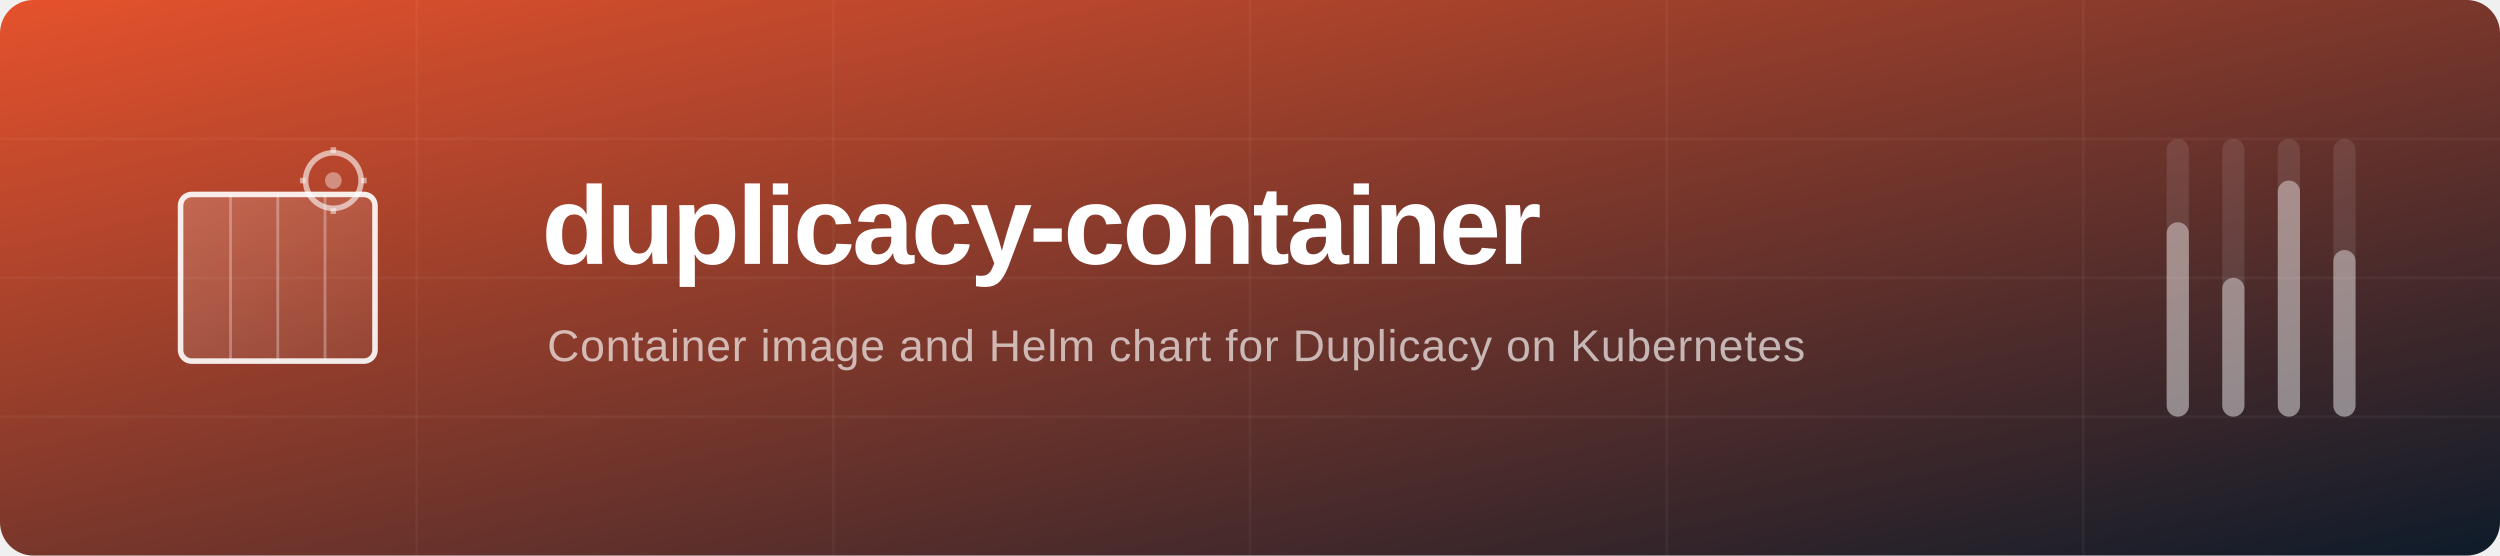
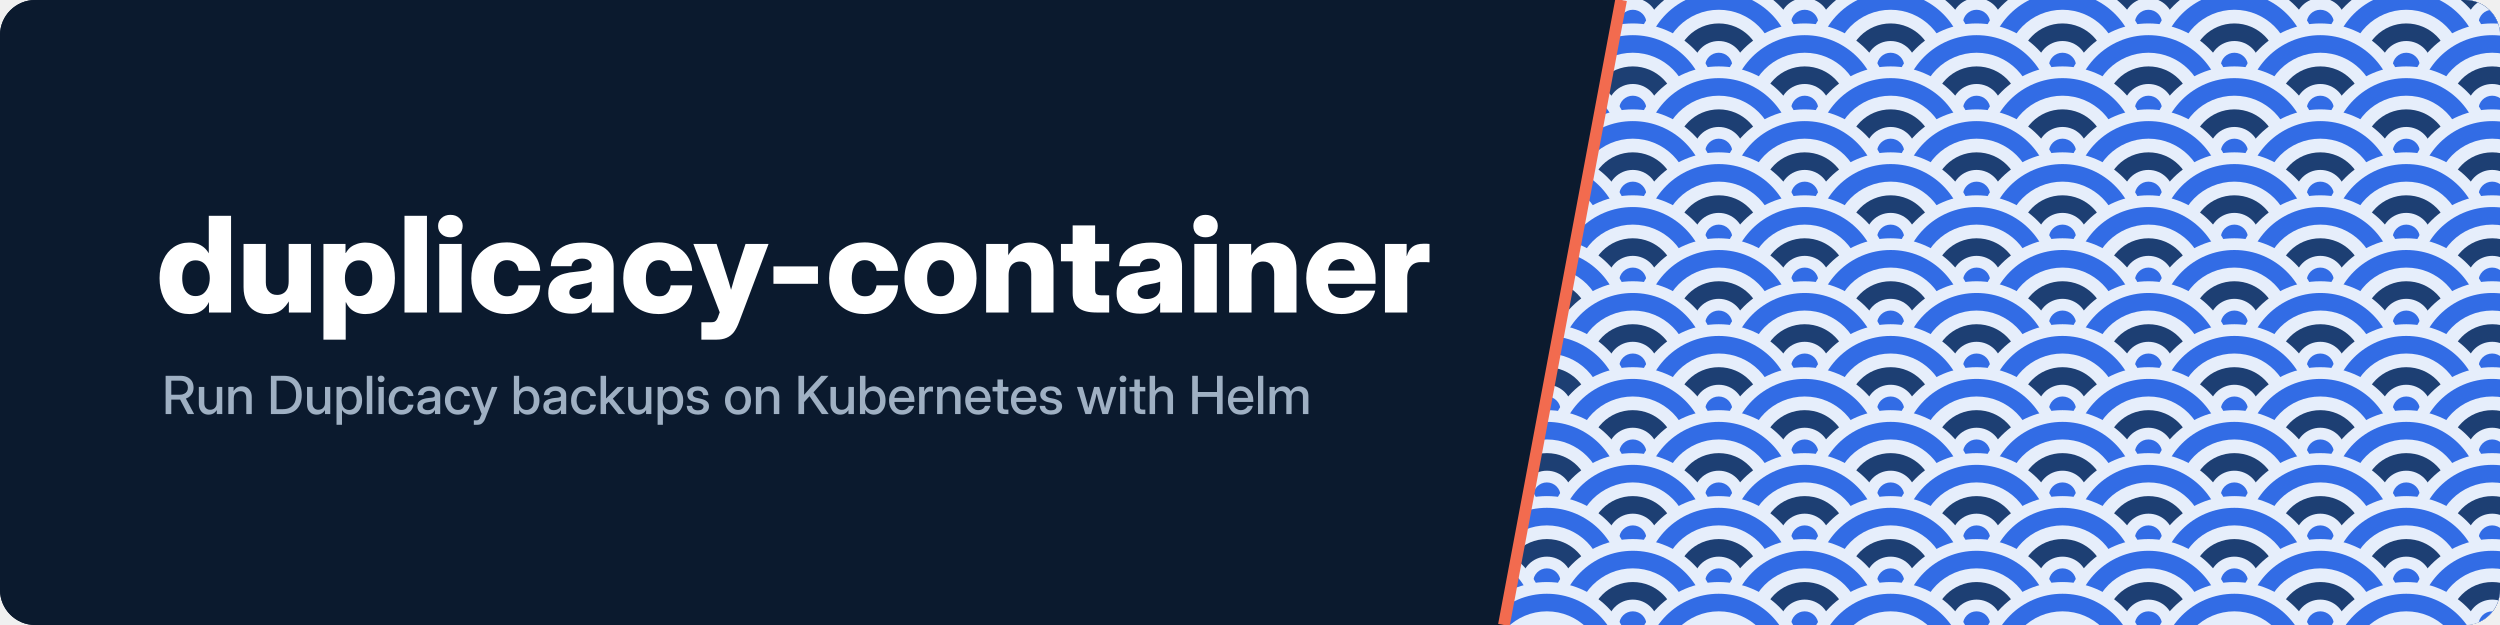
- <svg xmlns="http://www.w3.org/2000/svg" viewBox="0 0 900 200" width="900" height="200">
+ <svg xmlns="http://www.w3.org/2000/svg" viewBox="0 0 1280 320" width="1280" height="320" role="img" aria-label="duplicacy-container: a pattern of waves">
  <defs>
-     <linearGradient id="bg" x1="0%" y1="0%" x2="100%" y2="100%">
-       <stop offset="0%" stop-color="#E6522C" />
-       <stop offset="100%" stop-color="#0D1B2A" />
-     </linearGradient>
-     <linearGradient id="glow" x1="0%" y1="0%" x2="100%" y2="100%">
-       <stop offset="0%" stop-color="#ffffff" stop-opacity="0.2" />
-       <stop offset="100%" stop-color="#ffffff" stop-opacity="0.05" />
-     </linearGradient>
+     <clipPath id="k">
+       <rect width="1280" height="320" rx="18" />
+     </clipPath>
+     <g id="sc">
+       <circle r="44" fill="#E6EEFB" />
+       <circle r="38" fill="#326CE5" />
+       <circle r="29" fill="#E6EEFB" />
+       <circle r="22" fill="#1D3F73" />
+       <circle r="13" fill="#E6EEFB" />
+       <circle r="7" fill="#326CE5" />
+     </g>
  </defs>
-   <rect width="900" height="200" rx="12" fill="url(#bg)" />
-   <g stroke="#ffffff" stroke-opacity="0.04" stroke-width="1">
-     <line x1="0" y1="50" x2="900" y2="50" />
-     <line x1="0" y1="100" x2="900" y2="100" />
-     <line x1="0" y1="150" x2="900" y2="150" />
-     <line x1="150" y1="0" x2="150" y2="200" />
-     <line x1="300" y1="0" x2="300" y2="200" />
-     <line x1="450" y1="0" x2="450" y2="200" />
-     <line x1="600" y1="0" x2="600" y2="200" />
-     <line x1="750" y1="0" x2="750" y2="200" />
-   </g>
-   <g transform="translate(65, 50)">
-     <rect x="0" y="20" width="70" height="60" rx="4" fill="url(#glow)" stroke="#ffffff" stroke-width="2" opacity="0.9" />
-     <line x1="18" y1="20" x2="18" y2="80" stroke="#ffffff" stroke-width="1" opacity="0.3" />
-     <line x1="35" y1="20" x2="35" y2="80" stroke="#ffffff" stroke-width="1" opacity="0.3" />
-     <line x1="52" y1="20" x2="52" y2="80" stroke="#ffffff" stroke-width="1" opacity="0.3" />
-     <circle cx="55" cy="15" r="10" fill="none" stroke="#ffffff" stroke-width="2" opacity="0.6" />
-     <circle cx="55" cy="15" r="3" fill="#ffffff" opacity="0.4" />
-     <line x1="55" y1="5" x2="55" y2="3" stroke="#ffffff" stroke-width="2" opacity="0.5" />
-     <line x1="55" y1="25" x2="55" y2="27" stroke="#ffffff" stroke-width="2" opacity="0.5" />
-     <line x1="45" y1="15" x2="43" y2="15" stroke="#ffffff" stroke-width="2" opacity="0.5" />
-     <line x1="65" y1="15" x2="67" y2="15" stroke="#ffffff" stroke-width="2" opacity="0.5" />
-   </g>
-   <text x="195" y="95" font-family="'Segoe UI', 'Helvetica Neue', Arial, sans-serif" font-size="40" font-weight="700" fill="#ffffff" letter-spacing="-1">
-     duplicacy-container
-   </text>
-   <text x="197" y="130" font-family="'Segoe UI', 'Helvetica Neue', Arial, sans-serif" font-size="16" fill="#ffffff" opacity="0.65" letter-spacing="0.3">
-     Container image and Helm chart for Duplicacy on Kubernetes
-   </text>
-   <g transform="translate(780, 50)">
-     <rect x="0" y="0" width="8" height="100" rx="4" fill="#ffffff" fill-opacity="0.1" />
-     <rect x="0" y="30" width="8" height="70" rx="4" fill="#ffffff" fill-opacity="0.4" />
-     <rect x="20" y="0" width="8" height="100" rx="4" fill="#ffffff" fill-opacity="0.1" />
-     <rect x="20" y="50" width="8" height="50" rx="4" fill="#ffffff" fill-opacity="0.4" />
-     <rect x="40" y="0" width="8" height="100" rx="4" fill="#ffffff" fill-opacity="0.1" />
-     <rect x="40" y="15" width="8" height="85" rx="4" fill="#ffffff" fill-opacity="0.4" />
-     <rect x="60" y="0" width="8" height="100" rx="4" fill="#ffffff" fill-opacity="0.1" />
-     <rect x="60" y="40" width="8" height="60" rx="4" fill="#ffffff" fill-opacity="0.4" />
+   <g clip-path="url(#k)">
+     <rect width="1280" height="320" fill="#0B1A2E" />
+     <use href="#sc" x="792" y="-10" />
+     <use href="#sc" x="880" y="-10" />
+     <use href="#sc" x="968" y="-10" />
+     <use href="#sc" x="1056" y="-10" />
+     <use href="#sc" x="1144" y="-10" />
+     <use href="#sc" x="1232" y="-10" />
+     <use href="#sc" x="1320" y="-10" />
+     <use href="#sc" x="748" y="12" />
+     <use href="#sc" x="836" y="12" />
+     <use href="#sc" x="924" y="12" />
+     <use href="#sc" x="1012" y="12" />
+     <use href="#sc" x="1100" y="12" />
+     <use href="#sc" x="1188" y="12" />
+     <use href="#sc" x="1276" y="12" />
+     <use href="#sc" x="1364" y="12" />
+     <use href="#sc" x="792" y="34" />
+     <use href="#sc" x="880" y="34" />
+     <use href="#sc" x="968" y="34" />
+     <use href="#sc" x="1056" y="34" />
+     <use href="#sc" x="1144" y="34" />
+     <use href="#sc" x="1232" y="34" />
+     <use href="#sc" x="1320" y="34" />
+     <use href="#sc" x="748" y="56" />
+     <use href="#sc" x="836" y="56" />
+     <use href="#sc" x="924" y="56" />
+     <use href="#sc" x="1012" y="56" />
+     <use href="#sc" x="1100" y="56" />
+     <use href="#sc" x="1188" y="56" />
+     <use href="#sc" x="1276" y="56" />
+     <use href="#sc" x="1364" y="56" />
+     <use href="#sc" x="792" y="78" />
+     <use href="#sc" x="880" y="78" />
+     <use href="#sc" x="968" y="78" />
+     <use href="#sc" x="1056" y="78" />
+     <use href="#sc" x="1144" y="78" />
+     <use href="#sc" x="1232" y="78" />
+     <use href="#sc" x="1320" y="78" />
+     <use href="#sc" x="748" y="100" />
+     <use href="#sc" x="836" y="100" />
+     <use href="#sc" x="924" y="100" />
+     <use href="#sc" x="1012" y="100" />
+     <use href="#sc" x="1100" y="100" />
+     <use href="#sc" x="1188" y="100" />
+     <use href="#sc" x="1276" y="100" />
+     <use href="#sc" x="1364" y="100" />
+     <use href="#sc" x="792" y="122" />
+     <use href="#sc" x="880" y="122" />
+     <use href="#sc" x="968" y="122" />
+     <use href="#sc" x="1056" y="122" />
+     <use href="#sc" x="1144" y="122" />
+     <use href="#sc" x="1232" y="122" />
+     <use href="#sc" x="1320" y="122" />
+     <use href="#sc" x="748" y="144" />
+     <use href="#sc" x="836" y="144" />
+     <use href="#sc" x="924" y="144" />
+     <use href="#sc" x="1012" y="144" />
+     <use href="#sc" x="1100" y="144" />
+     <use href="#sc" x="1188" y="144" />
+     <use href="#sc" x="1276" y="144" />
+     <use href="#sc" x="1364" y="144" />
+     <use href="#sc" x="792" y="166" />
+     <use href="#sc" x="880" y="166" />
+     <use href="#sc" x="968" y="166" />
+     <use href="#sc" x="1056" y="166" />
+     <use href="#sc" x="1144" y="166" />
+     <use href="#sc" x="1232" y="166" />
+     <use href="#sc" x="1320" y="166" />
+     <use href="#sc" x="748" y="188" />
+     <use href="#sc" x="836" y="188" />
+     <use href="#sc" x="924" y="188" />
+     <use href="#sc" x="1012" y="188" />
+     <use href="#sc" x="1100" y="188" />
+     <use href="#sc" x="1188" y="188" />
+     <use href="#sc" x="1276" y="188" />
+     <use href="#sc" x="1364" y="188" />
+     <use href="#sc" x="792" y="210" />
+     <use href="#sc" x="880" y="210" />
+     <use href="#sc" x="968" y="210" />
+     <use href="#sc" x="1056" y="210" />
+     <use href="#sc" x="1144" y="210" />
+     <use href="#sc" x="1232" y="210" />
+     <use href="#sc" x="1320" y="210" />
+     <use href="#sc" x="748" y="232" />
+     <use href="#sc" x="836" y="232" />
+     <use href="#sc" x="924" y="232" />
+     <use href="#sc" x="1012" y="232" />
+     <use href="#sc" x="1100" y="232" />
+     <use href="#sc" x="1188" y="232" />
+     <use href="#sc" x="1276" y="232" />
+     <use href="#sc" x="1364" y="232" />
+     <use href="#sc" x="792" y="254" />
+     <use href="#sc" x="880" y="254" />
+     <use href="#sc" x="968" y="254" />
+     <use href="#sc" x="1056" y="254" />
+     <use href="#sc" x="1144" y="254" />
+     <use href="#sc" x="1232" y="254" />
+     <use href="#sc" x="1320" y="254" />
+     <use href="#sc" x="748" y="276" />
+     <use href="#sc" x="836" y="276" />
+     <use href="#sc" x="924" y="276" />
+     <use href="#sc" x="1012" y="276" />
+     <use href="#sc" x="1100" y="276" />
+     <use href="#sc" x="1188" y="276" />
+     <use href="#sc" x="1276" y="276" />
+     <use href="#sc" x="1364" y="276" />
+     <use href="#sc" x="792" y="298" />
+     <use href="#sc" x="880" y="298" />
+     <use href="#sc" x="968" y="298" />
+     <use href="#sc" x="1056" y="298" />
+     <use href="#sc" x="1144" y="298" />
+     <use href="#sc" x="1232" y="298" />
+     <use href="#sc" x="1320" y="298" />
+     <use href="#sc" x="748" y="320" />
+     <use href="#sc" x="836" y="320" />
+     <use href="#sc" x="924" y="320" />
+     <use href="#sc" x="1012" y="320" />
+     <use href="#sc" x="1100" y="320" />
+     <use href="#sc" x="1188" y="320" />
+     <use href="#sc" x="1276" y="320" />
+     <use href="#sc" x="1364" y="320" />
+     <use href="#sc" x="792" y="342" />
+     <use href="#sc" x="880" y="342" />
+     <use href="#sc" x="968" y="342" />
+     <use href="#sc" x="1056" y="342" />
+     <use href="#sc" x="1144" y="342" />
+     <use href="#sc" x="1232" y="342" />
+     <use href="#sc" x="1320" y="342" />
+     <use href="#sc" x="748" y="364" />
+     <use href="#sc" x="836" y="364" />
+     <use href="#sc" x="924" y="364" />
+     <use href="#sc" x="1012" y="364" />
+     <use href="#sc" x="1100" y="364" />
+     <use href="#sc" x="1188" y="364" />
+     <use href="#sc" x="1276" y="364" />
+     <use href="#sc" x="1364" y="364" />
+     <use href="#sc" x="792" y="386" />
+     <use href="#sc" x="880" y="386" />
+     <use href="#sc" x="968" y="386" />
+     <use href="#sc" x="1056" y="386" />
+     <use href="#sc" x="1144" y="386" />
+     <use href="#sc" x="1232" y="386" />
+     <use href="#sc" x="1320" y="386" />
+     <use href="#sc" x="748" y="408" />
+     <use href="#sc" x="836" y="408" />
+     <use href="#sc" x="924" y="408" />
+     <use href="#sc" x="1012" y="408" />
+     <use href="#sc" x="1100" y="408" />
+     <use href="#sc" x="1188" y="408" />
+     <use href="#sc" x="1276" y="408" />
+     <use href="#sc" x="1364" y="408" />
+     <path d="M0 0H830L770 320H0z" fill="#0B1A2E" />
+     <path d="M830 0L770 320" stroke="#F26B4F" stroke-width="6" />
+     <path fill="#FFFFFF" d="m96.9 160.8q-4.6 0-8-2.3-3.4-2.3-5.3-6.4-1.9-4.2-1.9-9.7 0-5.4 2-9.5 1.9-4.1 5.3-6.4 3.4-2.3 7.8-2.3 2.3 0 4.2.6 1.8.6 3.3 1.8 1.5 1.2 2.6 3.1v-19.2h11.4v49.5h-11.3v-5.4q-.9 2-2.4 3.4-1.5 1.4-3.4 2.1-2 .7-4.3.7zm3.2-9.2q2.2 0 3.8-1.1 1.6-1.2 2.5-3.2 1-2.1 1-4.9 0-2.8-1-4.8-.9-2.1-2.5-3.2-1.6-1.1-3.8-1.1-2.1 0-3.6 1.1-1.6 1.1-2.4 3.1-.8 2-.8 4.9 0 2.9.8 4.9.8 2.1 2.4 3.2 1.5 1.1 3.6 1.1zm36.7 9.2q-3.8 0-6.5-1.7-2.7-1.6-4.1-4.7-1.5-3.1-1.5-7.4v-22.1h11.4v19.7q0 3.1 1.6 4.7 1.5 1.7 4.2 1.7 1.8 0 3.1-.8 1.3-.7 2.1-2.3.7-1.5.7-3.9v-19.1h11.4v35.1h-11.3v-9.4h1.7q-1.6 4.6-4.7 7.4-3 2.8-8.1 2.8zm28.8 13.1v-49h11.3v4.6h.2q1-1.8 2.5-3 1.5-1.1 3.4-1.7 1.9-.6 4.1-.6 4.5 0 7.9 2.3 3.4 2.3 5.3 6.4 1.9 4.1 1.9 9.5 0 5.5-1.9 9.7-1.9 4.1-5.3 6.4-3.3 2.3-8 2.3-2.3 0-4.2-.7-1.9-.7-3.3-2-1.5-1.4-2.3-3.3h-.2v19.1zm18.2-22.3q2.2 0 3.7-1.1 1.5-1.1 2.3-3.2.8-2 .8-4.9 0-2.9-.8-4.9-.8-2-2.3-3.1-1.5-1.1-3.7-1.1-2.1 0-3.7 1.1-1.7 1.1-2.6 3.2-.9 2-.9 4.8 0 2.8.9 4.9.9 2 2.6 3.2 1.6 1.1 3.7 1.1zm34.8-41.1v49.5h-11.5v-49.5zm6.3 49.5v-35.1h11.5v35.1zm5.7-38.5q-2.7 0-4.5-1.6-1.8-1.6-1.8-4.2 0-2.5 1.8-4.1 1.8-1.6 4.5-1.6 2.8 0 4.5 1.6 1.8 1.6 1.8 4.1 0 2.6-1.8 4.2-1.7 1.6-4.5 1.6zm28.8 39.3q-5.4 0-9.5-2.3-4.1-2.3-6.4-6.4-2.2-4.2-2.2-9.6 0-5.5 2.2-9.6 2.3-4.1 6.4-6.5 4.1-2.3 9.5-2.3 3.6 0 6.7 1.1 3.1 1.1 5.4 3 2.2 2 3.6 4.6 1.3 2.7 1.5 5.9h-11q-.2-1.2-.6-2.2-.5-1.1-1.3-1.8-.8-.7-1.8-1.1-1-.4-2.3-.4-2.1 0-3.6 1.1-1.6 1.1-2.3 3.2-.8 2.1-.8 5 0 2.8.8 4.9.7 2.1 2.3 3.2 1.5 1.1 3.6 1.1 1.3 0 2.3-.3 1-.4 1.8-1.2.7-.7 1.2-1.8.5-1 .6-2.3h11.1q-.1 3.2-1.4 5.9-1.3 2.7-3.6 4.7-2.3 1.9-5.4 3-3.1 1.1-6.8 1.1zm33.3-.2q-3.5 0-6.2-1.1-2.7-1.2-4.3-3.5-1.5-2.3-1.5-5.8 0-3 1-5 1.1-2 3-3.2 1.9-1.3 4.3-1.9 2.5-.7 5.3-.9 3.1-.3 5-.6 1.9-.3 2.7-.9.9-.6.9-1.6v-.2q0-1.1-.6-1.8-.6-.8-1.7-1.3-1.1-.4-2.6-.4-1.6 0-2.8.5-1.1.4-1.8 1.3-.7.9-.8 2.1h-10.6q.2-3.8 2.2-6.5 2-2.7 5.5-4.2 3.6-1.4 8.7-1.4 3.8 0 6.7.8 3 .8 5 2.4 2 1.6 3.1 3.8 1 2.3 1 5.2v23.6h-11.2v-4.9h-.1q-1.1 1.9-2.5 3.1-1.4 1.2-3.3 1.8-1.9.6-4.4.6zm3.5-7.5q1.9 0 3.4-.7 1.6-.7 2.5-2 .9-1.3.9-3v-3.2q-.5.2-1.1.4-.7.2-1.4.4-.8.1-1.8.3-.9.2-1.9.4-1.6.2-2.8.7-1.1.5-1.8 1.3-.7.8-.7 2 0 1.1.6 1.8.6.8 1.6 1.2 1.1.4 2.5.4zm41 7.7q-5.4 0-9.5-2.3-4.1-2.3-6.3-6.4-2.3-4.2-2.3-9.6 0-5.5 2.3-9.6 2.2-4.1 6.3-6.5 4.1-2.3 9.5-2.3 3.7 0 6.7 1.1 3.1 1.1 5.4 3 2.3 2 3.6 4.6 1.3 2.7 1.5 5.9h-11q-.1-1.2-.6-2.2-.5-1.1-1.2-1.8-.8-.7-1.9-1.1-1-.4-2.2-.4-2.2 0-3.7 1.1-1.5 1.1-2.3 3.2-.8 2.1-.8 5 0 2.8.8 4.9.8 2.1 2.3 3.2 1.5 1.1 3.7 1.1 1.2 0 2.2-.3 1.1-.4 1.8-1.2.8-.7 1.2-1.8.5-1 .7-2.3h11q-.1 3.2-1.4 5.9-1.3 2.7-3.6 4.7-2.2 1.9-5.4 3-3.1 1.1-6.8 1.1zm21.9 13.1v-8.9h4.9q1.2 0 1.9-.3.7-.4 1.1-1.1.5-.8.9-2.1l.6-1.6-13.5-35h11.9l5.2 16.2q1.1 3.3 2 6.6.9 3.4 1.8 6.7h-3.2q.8-3.3 1.8-6.7.9-3.3 1.9-6.6l5.3-16.2h11.8l-15.1 40q-1.2 3.2-2.7 5.2-1.6 2-3.8 2.9-2.1.9-5.1.9-1.9 0-3.8 0-2 0-3.9 0zm59.7-37.5v8.9h-22.8v-8.9zm23.8 24.4q-5.4 0-9.5-2.3-4.1-2.3-6.3-6.4-2.3-4.2-2.3-9.6 0-5.5 2.3-9.6 2.2-4.1 6.3-6.5 4.1-2.3 9.5-2.3 3.7 0 6.7 1.1 3.1 1.1 5.4 3 2.3 2 3.6 4.6 1.3 2.7 1.5 5.9h-11q-.1-1.2-.6-2.2-.5-1.1-1.3-1.8-.7-.7-1.8-1.1-1-.4-2.3-.4-2.1 0-3.6 1.1-1.5 1.1-2.3 3.2-.8 2.1-.8 5 0 2.8.8 4.9.8 2.1 2.3 3.2 1.5 1.1 3.6 1.1 1.3 0 2.3-.3 1.1-.4 1.8-1.2.8-.7 1.2-1.8.5-1 .7-2.3h11q-.1 3.2-1.4 5.9-1.3 2.7-3.6 4.7-2.3 1.9-5.4 3-3.1 1.1-6.8 1.1zm39 0q-5.5 0-9.7-2.3-4.1-2.2-6.4-6.3-2.4-4.2-2.4-9.7 0-5.6 2.4-9.7 2.3-4.1 6.4-6.4 4.2-2.3 9.7-2.3 5.5 0 9.6 2.3 4.2 2.3 6.5 6.4 2.3 4.1 2.3 9.7 0 5.5-2.3 9.7-2.3 4.1-6.5 6.3-4.1 2.3-9.6 2.3zm0-9.1q2 0 3.5-1.1 1.6-1.1 2.5-3.1.9-2.1.9-5 0-3-.9-5-.9-2.1-2.5-3.2-1.5-1.1-3.5-1.1-2 0-3.6 1.1-1.5 1.1-2.4 3.2-.9 2-.9 5 0 2.9.9 5 .9 2 2.4 3.1 1.6 1.1 3.6 1.1zm34.8-10.8v19.1h-11.5v-35.1h11.3v9.4h-1.7q1.7-4.6 4.7-7.4 3.1-2.7 8.2-2.7 3.8 0 6.5 1.6 2.7 1.7 4.1 4.7 1.4 3.1 1.4 7.5v22h-11.4v-19.7q0-3.1-1.5-4.7-1.5-1.7-4.2-1.7-1.8 0-3.1.8-1.4.8-2.1 2.3-.7 1.6-.7 3.9zm51.5-16v8.9h-24.7v-8.9zm-18.7-9.5h11.5v32.8q0 1.7.6 2.3.7.7 2.6.7.9 0 2.2 0 1.2 0 1.8 0v8.8q-.9 0-2.7 0-1.9 0-3.8 0-6.3 0-9.2-2.4-3-2.3-3-7.5zm34.5 45.2q-3.5 0-6.2-1.1-2.7-1.2-4.3-3.5-1.5-2.3-1.5-5.8 0-3 1-5 1.1-2 3-3.2 1.8-1.3 4.3-1.9 2.5-.7 5.3-.9 3.1-.3 5-.6 1.9-.3 2.7-.9.9-.6.9-1.6v-.2q0-1.1-.6-1.8-.6-.8-1.7-1.3-1.1-.4-2.6-.4-1.6 0-2.8.5-1.1.4-1.8 1.3-.7.9-.8 2.1h-10.6q.2-3.8 2.2-6.5 2-2.7 5.5-4.2 3.6-1.4 8.7-1.4 3.8 0 6.7.8 3 .8 5 2.4 2 1.6 3 3.8 1.1 2.3 1.1 5.2v23.6h-11.2v-4.9h-.1q-1.1 1.9-2.5 3.1-1.4 1.2-3.3 1.8-1.9.6-4.4.6zm3.5-7.5q1.9 0 3.4-.7 1.6-.7 2.5-2 .9-1.3.9-3v-3.2q-.5.2-1.1.4-.7.2-1.5.4-.7.1-1.7.3-.9.2-2 .4-1.5.2-2.7.7-1.1.5-1.8 1.3-.7.8-.7 2 0 1.1.6 1.8.6.8 1.6 1.2 1.1.4 2.5.4zm24.3 6.9v-35.1h11.5v35.1zm5.7-38.5q-2.7 0-4.5-1.6-1.7-1.6-1.7-4.2 0-2.5 1.7-4.1 1.8-1.6 4.5-1.6 2.8 0 4.6 1.6 1.7 1.6 1.7 4.1 0 2.6-1.7 4.2-1.8 1.6-4.6 1.6zm23.6 19.4v19.1h-11.5v-35.1h11.3v9.4h-1.7q1.7-4.6 4.8-7.4 3-2.7 8.1-2.7 3.8 0 6.5 1.6 2.7 1.7 4.1 4.7 1.4 3.1 1.4 7.5v22h-11.4v-19.7q0-3.1-1.5-4.7-1.5-1.7-4.2-1.7-1.8 0-3.1.8-1.4.8-2.1 2.3-.7 1.6-.7 3.9zm46 19.9q-5.4 0-9.4-2.3-4.1-2.4-6.4-6.5-2.2-4.2-2.2-9.5 0-5.4 2.2-9.5 2.3-4.2 6.3-6.5 4-2.4 9.2-2.4 4 0 7.2 1.4 3.3 1.3 5.7 3.7 2.3 2.4 3.6 5.7 1.3 3.3 1.3 7.3v3.1h-31.8v-6.8h26.5l-5.3 1.3q0-2.2-.8-3.8-.8-1.7-2.4-2.5-1.5-.9-3.7-.9-2.1 0-3.7.9-1.5.8-2.4 2.5-.8 1.6-.8 3.8v5.1q0 2.3.9 4.1.8 1.7 2.5 2.6 1.6 1 3.9 1 1.7 0 3-.5 1.4-.5 2.3-1.3.9-.9 1.3-2h10.3q-.7 3.5-3.1 6.2-2.4 2.7-6.1 4.3-3.7 1.5-8.1 1.5zm22.3-.8v-35.1h11.1v6.2h.1q.9-3.3 3-4.8 2-1.5 5.5-1.5 1 0 1.7 0 .7 0 1.4.1v9.4q-.6 0-1.9-.1-1.3 0-2.6 0-2 0-3.6.9-1.5.9-2.4 2.7-.9 1.7-.9 4.2v18z" />
+     <path fill="#9FB0C3" d="m84.8 212v-19.6h7.5q2.1 0 3.6.7 1.5.7 2.4 2.1.8 1.4.8 3.3 0 1.8-.9 3.2-.9 1.4-2.4 2.1-1.6.8-3.7.8h-5.6v-2.5h5.6q1.3 0 2.2-.5.9-.4 1.4-1.2.5-.8.5-1.9 0-1.1-.5-1.9-.5-.8-1.4-1.3-.9-.4-2.2-.4h-4.4v17.1zm11.3 0l-4.6-8.8h3.2l4.7 8.8zm10.7.3q-1.4 0-2.5-.6-1.2-.7-1.8-1.9-.7-1.2-.7-3v-8.7h2.8v8.3q0 1.7.8 2.5.8.9 2.2.9 1 0 1.7-.4.8-.4 1.2-1.2.5-.8.5-2.1v-8h2.8v13.9h-2.8v-3.5h.7q-.7 1.9-1.9 2.8-1.2 1-3 1zm12.9-8.3v8h-2.8v-13.9h2.7v3.4h-.6q.7-1.8 1.9-2.8 1.2-.9 2.9-.9 1.5 0 2.6.6 1.2.7 1.8 1.9.7 1.2.7 3v8.7h-2.8v-8.3q0-1.7-.8-2.6-.8-.8-2.2-.8-1 0-1.8.4-.7.4-1.2 1.2-.4.8-.4 2.1zm25.3 8h-4.8v-2.5h4.6q2.3 0 3.8-.9 1.5-.9 2.3-2.5.7-1.7.7-3.9 0-2.3-.7-4-.8-1.6-2.2-2.4-1.5-.9-3.7-.9h-4.9v-2.5h5.1q2.9 0 5 1.1 2.1 1.2 3.2 3.4 1.1 2.2 1.1 5.3 0 3-1.1 5.2-1.1 2.2-3.2 3.4-2.2 1.2-5.2 1.2zm-3.4-19.6v19.6h-2.9v-19.6zm20.6 19.9q-1.4 0-2.6-.6-1.1-.7-1.8-1.9-.6-1.2-.6-3v-8.7h2.8v8.3q0 1.7.8 2.5.8.9 2.2.9.9 0 1.7-.4.8-.4 1.2-1.2.5-.8.5-2.1v-8h2.7v13.9h-2.7v-3.5h.7q-.7 1.9-1.9 2.8-1.3 1-3 1zm10.1 5.2v-19.4h2.7v2q.5-.8 1.1-1.3.7-.5 1.5-.7.9-.3 1.8-.3 1.8 0 3.1.9 1.4.9 2.1 2.6.8 1.6.8 3.7 0 2.2-.8 3.8-.7 1.6-2.1 2.6-1.3.9-3.2.9-.9 0-1.6-.3-.8-.3-1.5-.8-.6-.5-1.1-1.3v7.6zm6.5-7.6q1.1 0 2-.6.8-.5 1.3-1.6.5-1.1.5-2.7 0-1.5-.5-2.6-.5-1.1-1.3-1.7-.9-.5-2-.5-1.2 0-2.1.6-.9.6-1.3 1.7-.5 1.1-.5 2.5 0 1.5.5 2.6.4 1.1 1.3 1.7.9.6 2.1.6zm11.8-17.5v19.6h-2.8v-19.6zm3.2 19.6v-13.9h2.7v13.9zm1.3-16.3q-.7 0-1.2-.5-.5-.5-.5-1.2 0-.7.5-1.2.5-.5 1.2-.5.8 0 1.3.5.5.5.5 1.2 0 .7-.5 1.2-.5.5-1.3.5zm10.5 16.6q-2 0-3.4-.9-1.5-.9-2.4-2.6-.8-1.6-.8-3.7 0-2.2.8-3.8.9-1.7 2.4-2.6 1.4-.9 3.4-.9 1.3 0 2.3.3 1.1.4 1.9 1.1.8.7 1.3 1.6.5.9.6 2h-2.7q-.1-.6-.4-1-.3-.5-.7-.9-.4-.3-1-.5-.5-.2-1.3-.2-1.2 0-2 .6-.9.6-1.3 1.7-.5 1.1-.5 2.6 0 1.4.5 2.5.4 1.1 1.3 1.7.8.6 2 .6.8 0 1.3-.2.6-.2 1-.5.4-.4.6-.9.3-.5.4-1.1h2.8q-.1 1.1-.6 2-.5 1-1.3 1.7-.8.7-1.9 1-1 .4-2.3.4zm12.9-.1q-1.4 0-2.5-.5-1.1-.4-1.7-1.4-.6-.9-.6-2.3 0-1.2.4-1.9.5-.8 1.3-1.2.7-.5 1.7-.7 1-.3 2.1-.4 1.3-.1 2-.2.8-.1 1.1-.4.3-.2.3-.7v-.1q0-.7-.3-1.2-.3-.5-1-.8-.6-.3-1.5-.3-.9 0-1.5.3-.7.3-1.1.8-.4.5-.5 1.1h-2.7q.1-1.3.8-2.3.7-1 2-1.6 1.3-.6 3.1-.6 1.3 0 2.3.3 1 .4 1.7 1 .7.6 1.1 1.4.4.9.4 2v9.5h-2.7v-2h-.1q-.3.6-.8 1.1-.5.5-1.3.8-.8.3-2 .3zm.6-2.2q1.2 0 2-.5.8-.4 1.2-1.1.4-.8.4-1.6v-1.6q-.2.1-.5.2-.3.1-.8.2-.5 0-1 .1-.5.1-1.1.2-.7.1-1.4.3-.7.3-1.1.7-.4.5-.4 1.2 0 .6.3 1 .4.4 1 .7.6.2 1.4.2zm15.4 2.3q-2 0-3.5-.9-1.5-.9-2.3-2.6-.9-1.6-.9-3.7 0-2.2.9-3.8.8-1.7 2.3-2.6 1.5-.9 3.5-.9 1.2 0 2.3.3 1.1.4 1.9 1.1.8.7 1.3 1.6.5.9.6 2h-2.8q-.1-.6-.4-1-.2-.5-.6-.9-.5-.3-1-.5-.6-.2-1.3-.2-1.2 0-2.1.6-.8.6-1.3 1.7-.4 1.1-.4 2.6 0 1.4.4 2.5.5 1.1 1.3 1.7.9.6 2.1.6.7 0 1.3-.2.5-.2.9-.5.4-.4.7-.9.2-.5.4-1.1h2.8q-.1 1.1-.6 2-.5 1-1.3 1.7-.8.7-1.9 1-1.1.4-2.3.4zm8.1 5.2v-2.3h1.5q.5 0 .8-.2.3-.2.6-.5.2-.4.4-.9l.7-1.7-5.4-13.8h3l2.7 7.6q.4 1.1.8 2.2.3 1 .7 2.1h-.8q.4-1.1.7-2.1.4-1.1.8-2.2l2.7-7.6h2.9l-6.3 16.3q-.4 1.1-1 1.7-.5.7-1.3 1.1-.8.3-1.7.3-.5 0-.9 0-.5 0-.9 0zm27.5-5.2q-.9 0-1.7-.3-.8-.3-1.5-.8-.6-.5-1.1-1.3v2.1h-2.7v-19.6h2.7v7.7h.1q.4-.8 1.1-1.3.6-.5 1.4-.7.8-.3 1.7-.3 1.8 0 3.2.9 1.3.9 2.1 2.6.8 1.6.8 3.7 0 2.2-.8 3.8-.7 1.6-2.1 2.6-1.4.9-3.2.9zm-.5-2.4q1.1 0 1.9-.6.9-.5 1.4-1.6.4-1.1.4-2.7 0-1.5-.4-2.6-.5-1.1-1.4-1.7-.8-.5-1.9-.5-1.2 0-2.1.6-.9.6-1.4 1.7-.4 1.1-.4 2.5 0 1.5.4 2.6.5 1.1 1.4 1.7.9.6 2.1.6zm13.4 2.3q-1.4 0-2.5-.5-1-.4-1.7-1.4-.6-.9-.6-2.3 0-1.2.5-1.9.4-.8 1.2-1.2.8-.5 1.8-.7.9-.3 2-.4 1.3-.1 2.1-.2.7-.1 1.1-.4.3-.2.3-.7v-.1q0-.7-.4-1.2-.3-.5-.9-.8-.7-.3-1.5-.3-.9 0-1.6.3-.7.3-1.1.8-.4.5-.4 1.1h-2.8q.1-1.3.8-2.3.8-1 2.1-1.6 1.3-.6 3-.6 1.3 0 2.3.3 1 .4 1.8 1 .7.6 1.1 1.4.3.9.3 2v9.5h-2.7v-2h-.1q-.3.6-.8 1.1-.5.5-1.3.8-.8.3-2 .3zm.6-2.2q1.2 0 2-.5.8-.4 1.2-1.1.4-.8.4-1.6v-1.6q-.2.1-.5.2-.3.1-.8.2-.4 0-1 .1-.5.1-1 .2-.8.1-1.5.3-.6.3-1 .7-.4.5-.4 1.2 0 .6.3 1 .3.4.9.7.6.2 1.4.2zm15.4 2.3q-2 0-3.5-.9-1.4-.9-2.3-2.6-.8-1.6-.8-3.7 0-2.2.8-3.8.9-1.7 2.3-2.6 1.5-.9 3.5-.9 1.3 0 2.3.3 1.1.4 1.9 1.1.8.7 1.3 1.6.5.9.6 2h-2.8q-.1-.6-.3-1-.3-.5-.7-.9-.4-.3-1-.5-.5-.2-1.3-.2-1.2 0-2 .6-.9.6-1.3 1.7-.5 1.1-.5 2.6 0 1.4.5 2.5.4 1.1 1.3 1.7.8.6 2 .6.8 0 1.3-.2.6-.2 1-.5.3-.4.6-.9.3-.5.4-1.1h2.8q-.1 1.1-.6 2-.5 1-1.3 1.7-.8.7-1.9 1-1 .4-2.3.4zm11-5v-3.3h.3l5.9-5.9h3.5l-6.6 6.7h-.5zm-2.5 4.7v-19.6h2.8v19.6zm9.2 0l-5.3-6.6 1.9-1.9 6.8 8.5zm9.9.3q-1.4 0-2.6-.6-1.1-.7-1.8-1.9-.6-1.2-.6-3v-8.7h2.7v8.3q0 1.7.8 2.5.8.9 2.3.9.9 0 1.7-.4.7-.4 1.2-1.2.4-.8.4-2.1v-8h2.8v13.9h-2.7v-3.5h.6q-.6 1.9-1.8 2.8-1.3 1-3 1zm10.1 5.2v-19.4h2.7v2q.5-.8 1.1-1.3.7-.5 1.5-.7.8-.3 1.7-.3 1.9 0 3.2.9 1.4.9 2.1 2.6.8 1.6.8 3.7 0 2.2-.8 3.8-.7 1.6-2.1 2.6-1.3.9-3.2.9-.9 0-1.7-.3-.8-.3-1.4-.8-.7-.5-1.1-1.3h-.1v7.6zm6.5-7.6q1.1 0 1.9-.6.9-.5 1.4-1.6.4-1.1.4-2.7 0-1.5-.4-2.6-.5-1.1-1.4-1.7-.8-.5-1.9-.5-1.2 0-2.1.6-.9.6-1.4 1.7-.4 1.1-.4 2.5 0 1.5.4 2.6.5 1.1 1.4 1.7.9.6 2.1.6zm14.2 2.4q-1.6 0-2.9-.5-1.3-.5-2.1-1.5-.7-1-.8-2.5h2.7q.1 1.1.9 1.7.8.6 2.1.6 1.4 0 2.1-.5.8-.6.8-1.4 0-.7-.6-1.1-.5-.5-1.4-.7l-2.3-.5q-2-.4-3-1.4-1-1-1-2.6 0-1.2.6-2.1.7-1 1.9-1.5 1.2-.5 2.8-.5 1.6 0 2.8.5 1.2.6 1.9 1.6.7 1 .8 2.4h-2.7q0-1-.8-1.7-.7-.6-2-.6-1.1 0-1.8.5-.7.6-.7 1.4 0 .7.5 1.1.5.5 1.5.7l2.3.5q2.1.5 3 1.4 1 .9 1 2.4 0 1.4-.7 2.3-.8 1-2 1.5-1.3.5-2.9.5zm20.5 0q-2 0-3.5-.9-1.5-.9-2.4-2.6-.8-1.6-.8-3.7 0-2.2.8-3.8.9-1.7 2.4-2.6 1.5-.9 3.5-.9 2 0 3.5.9 1.4.9 2.3 2.6.8 1.6.8 3.8 0 2.1-.8 3.7-.9 1.7-2.3 2.6-1.5.9-3.5.9zm0-2.4q1.2 0 2-.6.9-.6 1.3-1.7.5-1.1.5-2.5 0-1.5-.5-2.6-.4-1.1-1.3-1.7-.8-.6-2-.6-1.2 0-2.1.6-.8.6-1.3 1.7-.5 1.1-.5 2.6 0 1.4.5 2.5.5 1.1 1.3 1.7.9.6 2.1.6zm11.9-5.9v8h-2.8v-13.9h2.7v3.4h-.6q.7-1.8 1.9-2.8 1.2-.9 2.9-.9 1.5 0 2.6.6 1.1.7 1.8 1.9.7 1.2.7 3v8.7h-2.8v-8.3q0-1.7-.8-2.6-.8-.8-2.3-.8-.9 0-1.7.4-.7.4-1.2 1.2-.4.8-.4 2.1zm21 2.9v-3.8q.7-.7 1.4-1.5.6-.8 1.3-1.5.7-.8 1.4-1.6l5.6-6.1h3.7l-8.3 9.1h-.2zm-2 5.1v-19.6h2.9v6.3 4.5 1.4 7.4zm12 0l-6.7-9.7 1.8-2.3 8.4 12zm9.4.3q-1.4 0-2.5-.6-1.2-.7-1.8-1.9-.7-1.2-.7-3v-8.7h2.8v8.3q0 1.7.8 2.5.8.9 2.2.9 1 0 1.7-.4.8-.4 1.2-1.2.5-.8.5-2.1v-8h2.8v13.9h-2.8v-3.5h.7q-.7 1.9-1.9 2.8-1.2 1-3 1zm17.2 0q-.9 0-1.7-.3-.8-.3-1.5-.8-.7-.5-1.1-1.3h-.1v2.1h-2.7v-19.6h2.8v7.7q.5-.8 1.1-1.3.7-.5 1.5-.7.8-.3 1.7-.3 1.8 0 3.2.9 1.3.9 2.1 2.6.7 1.6.7 3.7 0 2.2-.7 3.8-.8 1.6-2.1 2.6-1.4.9-3.2.9zm-.6-2.4q1.1 0 2-.6.8-.5 1.3-1.6.5-1.1.5-2.7 0-1.5-.5-2.6-.5-1.1-1.3-1.7-.9-.5-2-.5-1.2 0-2 .6-.9.6-1.4 1.7-.5 1.1-.5 2.5 0 1.5.5 2.6.5 1.1 1.4 1.7.8.6 2 .6zm15 2.4q-2.1 0-3.5-.9-1.5-1-2.3-2.6-.8-1.6-.8-3.7 0-2.2.8-3.8.8-1.7 2.3-2.6 1.5-.9 3.4-.9 1.4 0 2.6.5 1.2.5 2.1 1.5.8 1 1.3 2.3.5 1.3.5 2.9v.8h-11.8v-2.1h10.3l-1.2.6q0-1.3-.5-2.2-.4-1-1.3-1.5-.8-.5-2-.5-1.1 0-2 .5-.8.5-1.3 1.5-.5.9-.5 2.2v1.2q0 1.3.5 2.4.5 1 1.3 1.5.9.6 2.2.6.9 0 1.6-.3.7-.3 1.1-.8.5-.5.7-1.1h2.7q-.3 1.3-1.2 2.3-.8 1.1-2.1 1.6-1.3.6-2.9.6zm8.8-.3v-13.9h2.6v2.2h.1q.4-1.1 1.2-1.8.8-.6 2.1-.6.4 0 .6 0 .3 0 .5.1v2.6q-.2-.1-.6-.1-.4-.1-.9-.1-.8 0-1.4.4-.7.3-1.1 1.1-.3.7-.3 1.9v8.2zm12-8v8h-2.8v-13.9h2.7v3.4h-.6q.7-1.8 1.9-2.8 1.2-.9 2.9-.9 1.5 0 2.6.6 1.2.7 1.8 1.9.7 1.2.7 3v8.7h-2.8v-8.3q0-1.7-.8-2.6-.8-.8-2.3-.8-.9 0-1.7.4-.7.4-1.2 1.2-.4.8-.4 2.1zm18.3 8.3q-2.1 0-3.6-.9-1.5-1-2.3-2.6-.8-1.6-.8-3.7 0-2.2.9-3.8.8-1.7 2.2-2.6 1.5-.9 3.4-.9 1.5 0 2.7.5 1.2.5 2 1.5.9 1 1.3 2.3.5 1.3.5 2.9v.8h-11.7v-2.1h10.2l-1.2.6q0-1.3-.4-2.2-.5-1-1.4-1.5-.8-.5-2-.5-1.1 0-2 .5-.8.5-1.3 1.5-.4.9-.4 2.2v1.2q0 1.3.4 2.4.5 1 1.4 1.5.8.6 2.1.6.9 0 1.6-.3.7-.3 1.2-.8.4-.5.6-1.1h2.7q-.3 1.3-1.1 2.3-.9 1.1-2.2 1.6-1.3.6-2.8.6zm15.4-14.2v2.3h-8.1v-2.3zm-5.6-3.8h2.8v14q0 .8.3 1.1.3.3 1.2.3.3 0 .7 0 .3 0 .6 0v2.3q-.3 0-.8 0-.5 0-.9 0-2 0-2.9-.8-1-.8-1-2.5zm13.5 18q-2 0-3.5-.9-1.5-1-2.3-2.6-.8-1.6-.8-3.7 0-2.2.8-3.8.9-1.7 2.3-2.6 1.5-.9 3.4-.9 1.5 0 2.7.5 1.1.5 2 1.5.9 1 1.3 2.3.5 1.3.5 2.9v.8h-11.8v-2.1h10.3l-1.2.6q0-1.3-.5-2.2-.4-1-1.3-1.5-.8-.5-2-.5-1.1 0-2 .5-.8.5-1.3 1.5-.5.9-.5 2.2v1.2q0 1.3.5 2.4.5 1 1.3 1.5.9.6 2.2.6.9 0 1.6-.3.7-.3 1.1-.8.5-.5.7-1.1h2.7q-.3 1.3-1.1 2.3-.9 1.1-2.2 1.6-1.3.6-2.9.6zm13.9 0q-1.6 0-2.8-.5-1.3-.5-2.1-1.5-.8-1-.9-2.5h2.8q.1 1.1.9 1.7.7.6 2.1.6 1.3 0 2.1-.5.7-.6.7-1.4 0-.7-.5-1.1-.5-.5-1.5-.7l-2.3-.5q-1.9-.4-2.9-1.4-1.1-1-1.1-2.6 0-1.2.7-2.1.7-1 1.9-1.5 1.2-.5 2.8-.5 1.5 0 2.8.5 1.2.6 1.9 1.6.7 1 .7 2.4h-2.6q-.1-1-.8-1.7-.8-.6-2-.6-1.2 0-1.9.5-.7.6-.7 1.4 0 .7.6 1.1.5.5 1.4.7l2.4.5q2 .5 3 1.4 1 .9 1 2.4 0 1.4-.8 2.3-.7 1-2 1.5-1.2.5-2.9.5zm17.6-.3l-4.3-13.9h2.9l1.6 5.7q.4 1.4.8 2.9.3 1.6.7 3h-.4q.4-1.4.8-3 .4-1.5.8-2.9l1.6-5.7h2.6l1.6 5.7q.4 1.4.8 2.9.4 1.6.8 3h-.4q.4-1.4.7-3 .4-1.5.8-2.9l1.6-5.7h2.9l-4.3 13.9h-2.9l-1.7-6.1q-.3-.9-.5-1.8-.3-.9-.5-1.9-.2-.9-.5-1.8h.6q-.2.9-.5 1.8-.2 1-.4 1.9-.3.9-.5 1.8l-1.8 6.1zm17.8 0v-13.9h2.8v13.9zm1.4-16.3q-.7 0-1.2-.5-.5-.5-.5-1.2 0-.7.5-1.2.5-.5 1.2-.5.8 0 1.3.5.5.5.5 1.2 0 .7-.5 1.2-.5.5-1.3.5zm11.5 2.4v2.3h-8.1v-2.3zm-5.6-3.8h2.8v14q0 .8.3 1.1.3.3 1.1.3.4 0 .7 0 .4 0 .7 0v2.3q-.3 0-.8 0-.5 0-1 0-1.9 0-2.9-.8-.9-.8-.9-2.5zm10.6 9.7v8h-2.8v-19.6h2.8v9.1h-.7q.7-1.8 1.9-2.8 1.2-.9 2.9-.9 1.5 0 2.6.6 1.2.7 1.8 1.9.7 1.2.7 3v8.7h-2.8v-8.3q0-1.7-.8-2.6-.8-.8-2.3-.8-.9 0-1.7.4-.7.4-1.2 1.2-.4.8-.4 2.1zm19 8v-19.6h2.9v8.3h9.8v-8.3h2.9v19.6h-2.9v-8.8h-9.8v8.8zm24.9.3q-2.1 0-3.6-.9-1.4-1-2.2-2.6-.8-1.6-.8-3.7 0-2.2.8-3.8.8-1.7 2.3-2.6 1.5-.9 3.4-.9 1.4 0 2.6.5 1.2.5 2.1 1.5.8 1 1.3 2.3.5 1.3.5 2.9v.8h-11.8v-2.1h10.3l-1.2.6q0-1.3-.5-2.2-.5-1-1.3-1.5-.9-.5-2-.5-1.2 0-2 .5-.9.5-1.3 1.5-.5.9-.5 2.2v1.2q0 1.3.5 2.4.4 1 1.3 1.5.9.6 2.1.6.9 0 1.6-.3.7-.3 1.2-.8.5-.5.7-1.1h2.6q-.2 1.3-1.1 2.3-.8 1.1-2.1 1.6-1.3.6-2.9.6zm11.5-19.9v19.6h-2.7v-19.6zm3.2 19.6v-13.9h2.7v2.9h-.3q.4-1 1.1-1.8.6-.7 1.5-1 .9-.4 1.8-.4 1.7 0 2.8.9 1.2 1 1.4 2.3h-.4q.3-.9.9-1.6.7-.8 1.6-1.2 1-.4 2.1-.4 1.3 0 2.4.6 1.1.5 1.7 1.6.6 1.2.6 2.8v9.2h-2.8v-8.9q0-1.5-.8-2.2-.9-.7-2-.7-.9 0-1.6.4-.7.4-1 1.1-.4.7-.4 1.6v8.7h-2.7v-9.1q0-1.2-.8-1.9-.8-.8-2-.8-.8 0-1.5.4-.7.4-1.1 1.1-.4.8-.4 1.9v8.4z" />
  </g>
</svg>
